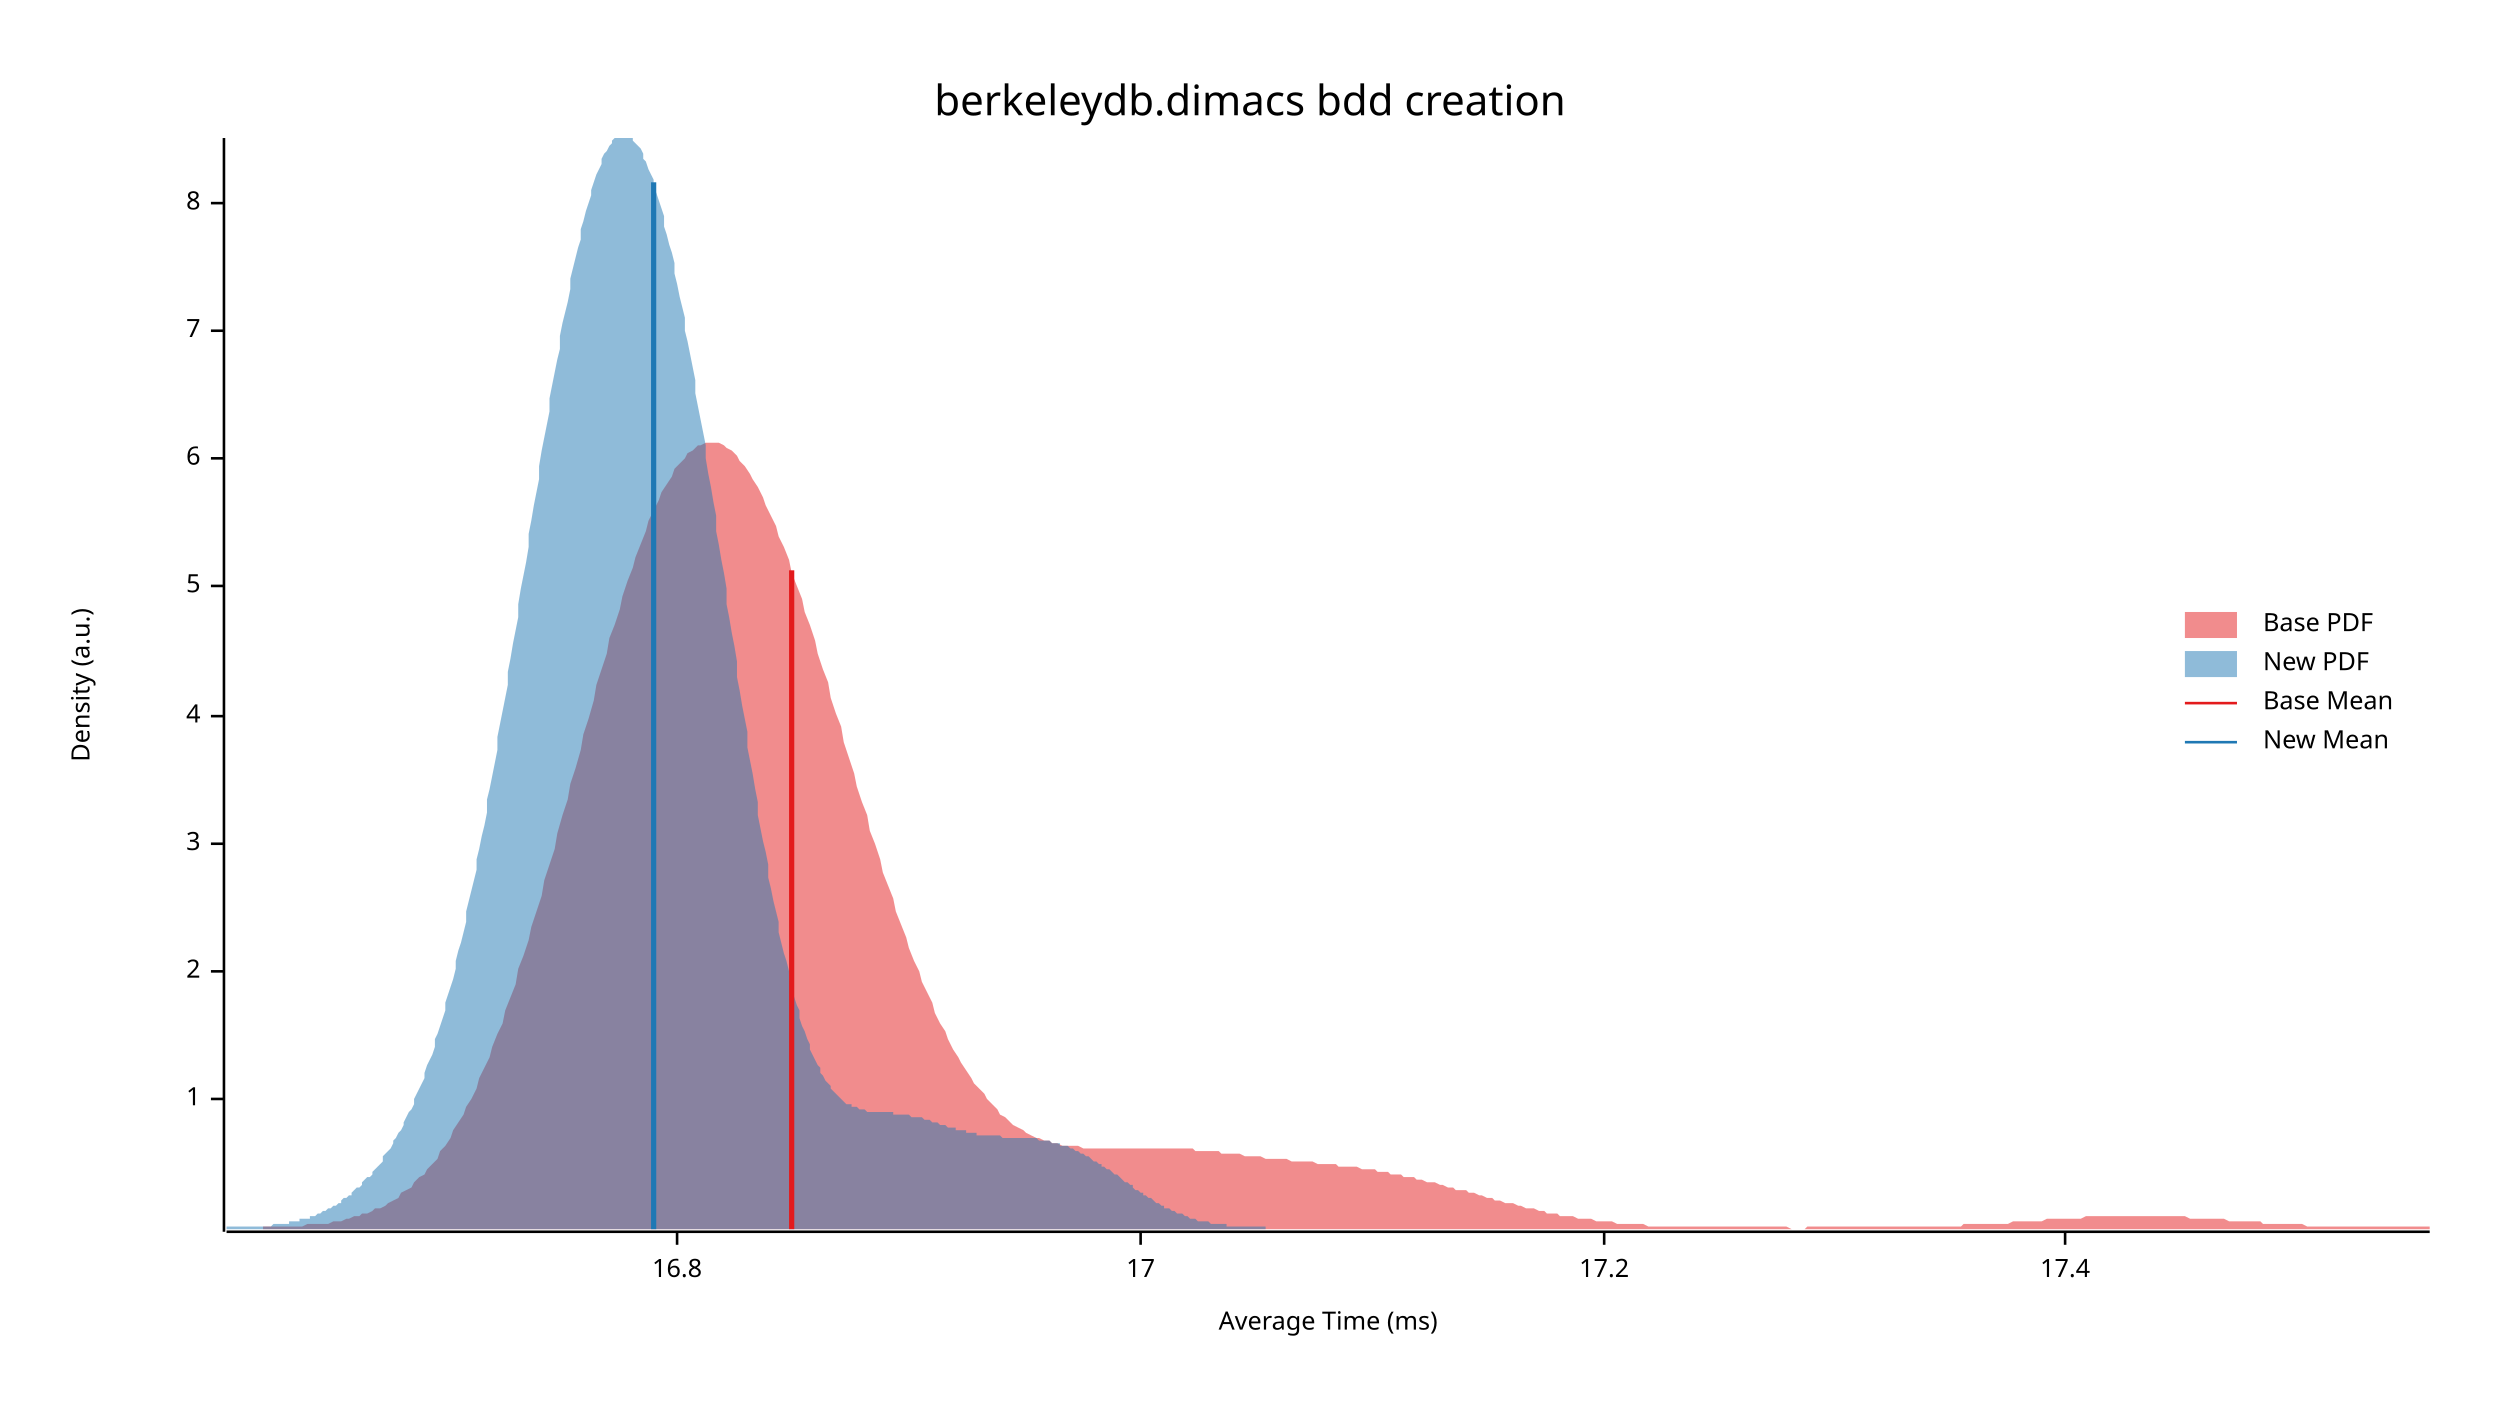
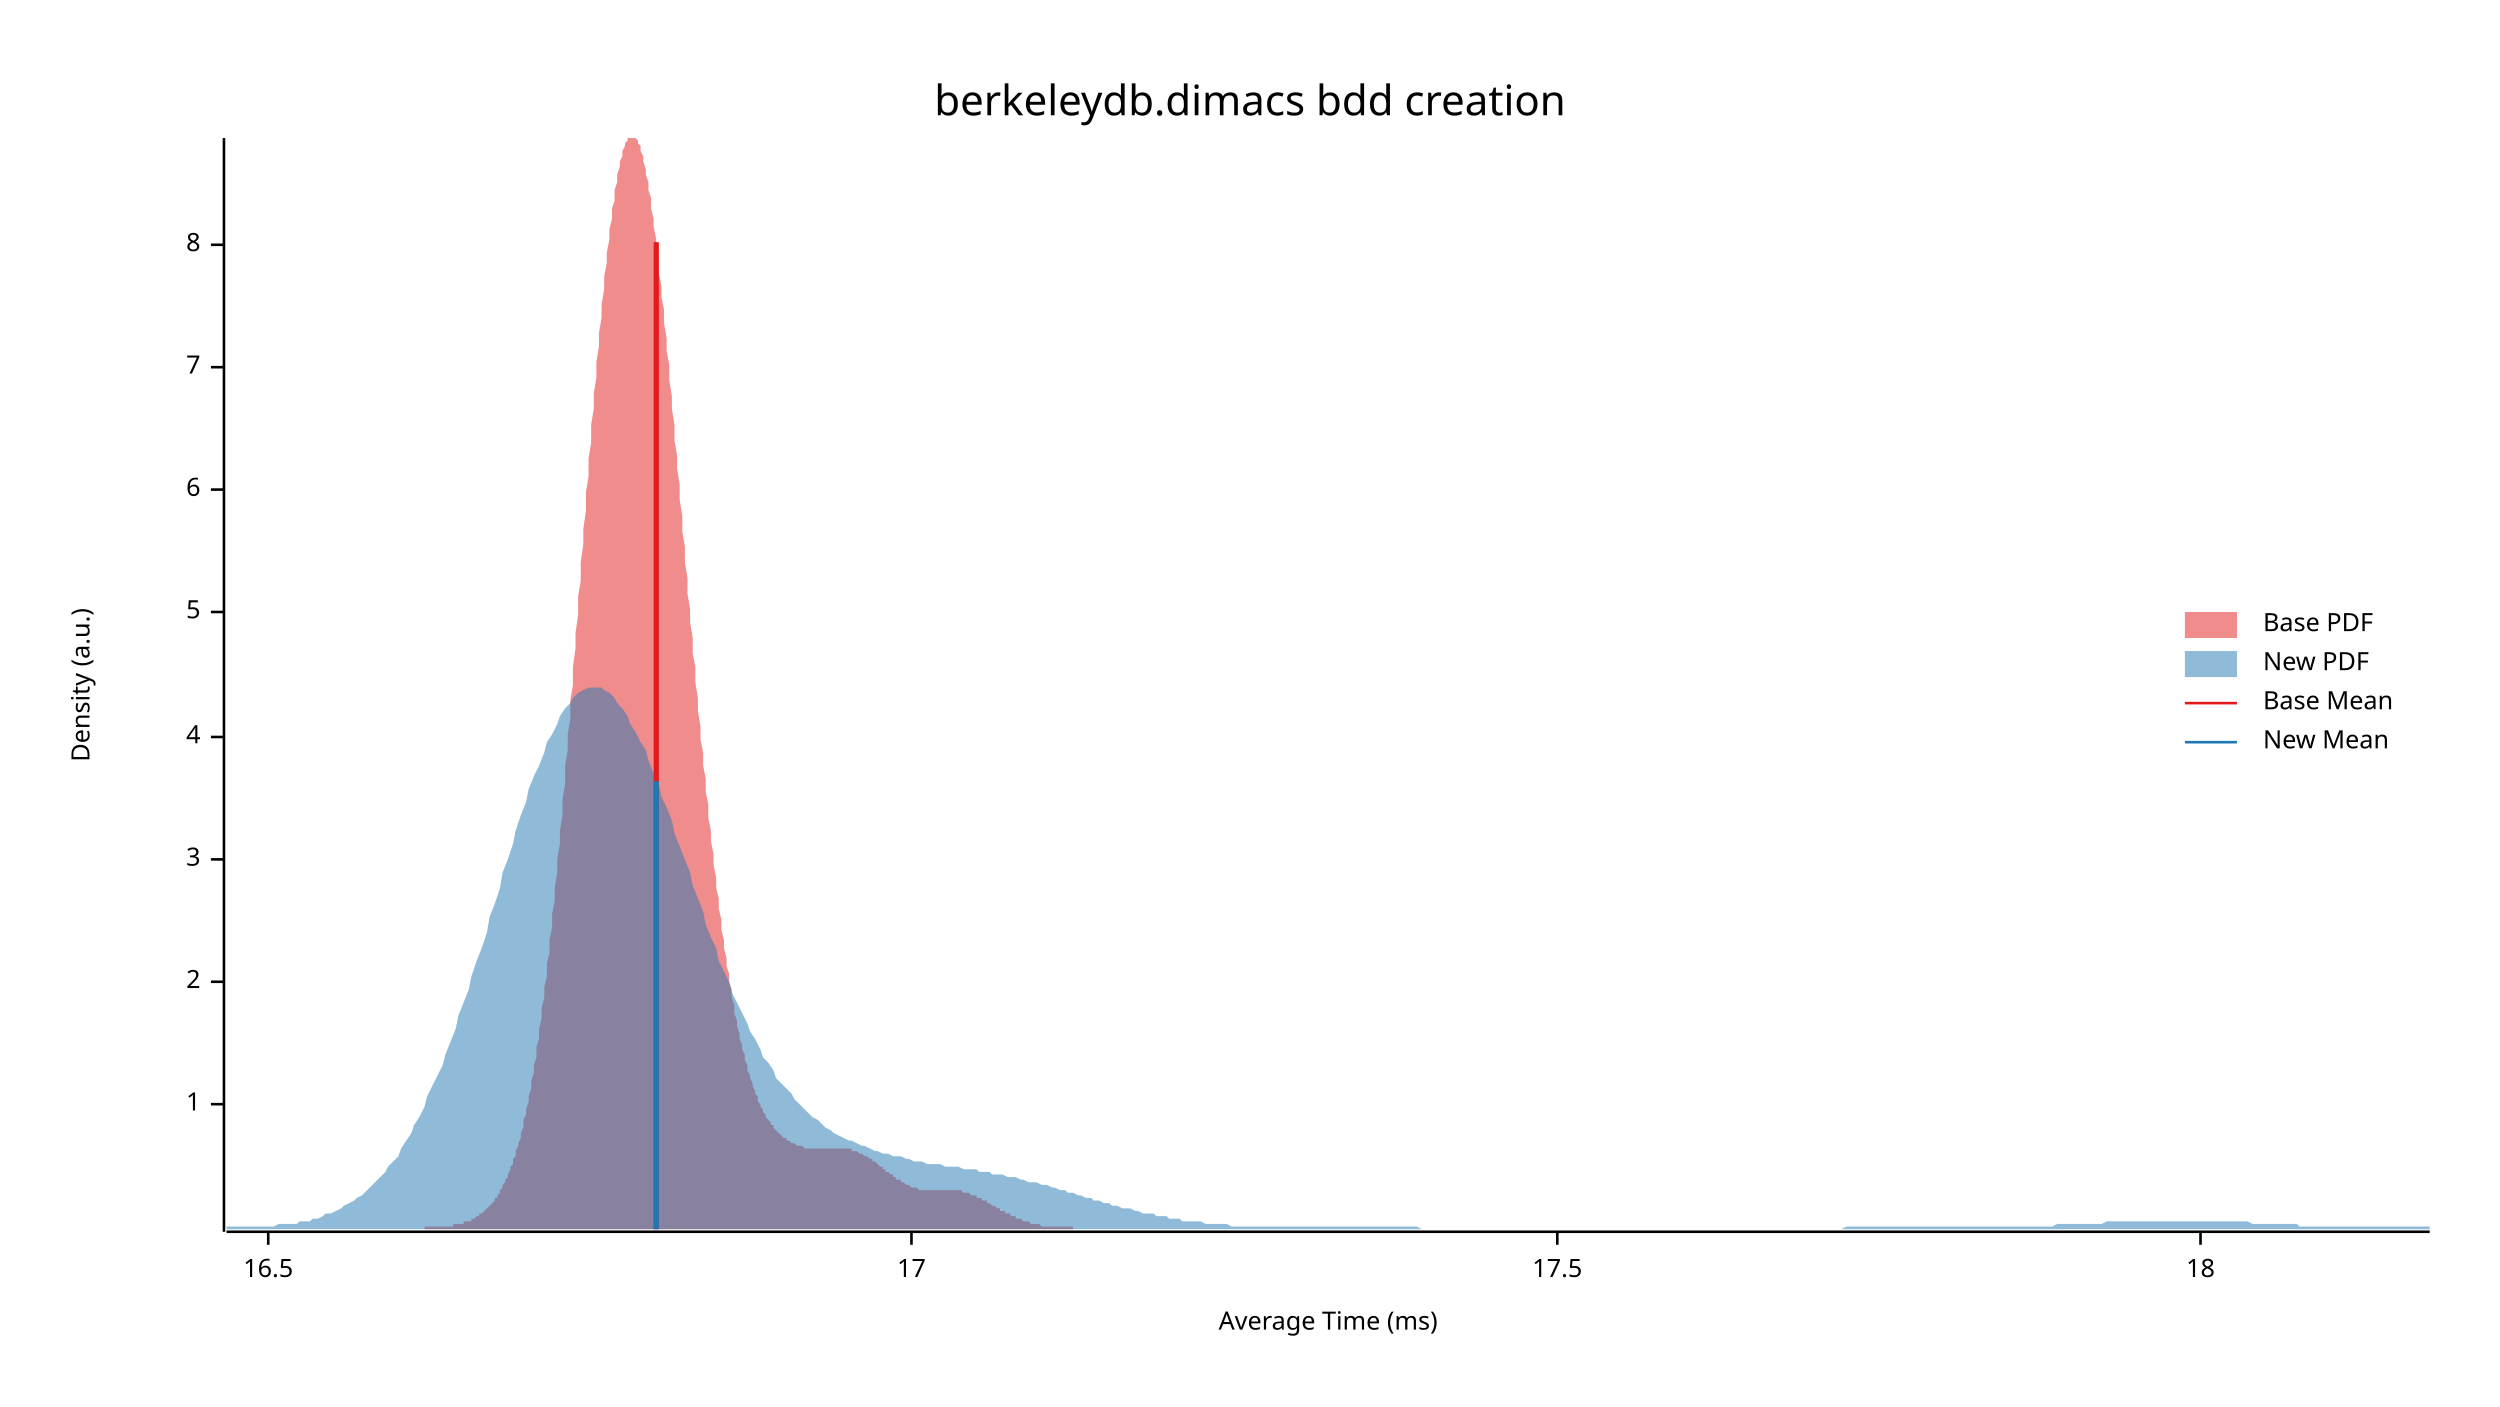
<svg xmlns="http://www.w3.org/2000/svg" width="960" height="540" viewBox="0 0 960 540">
  <text x="480" y="32" dy="0.76em" text-anchor="middle" font-family="sans-serif" font-size="16.129" opacity="1" fill="#000000">
berkeleydb.dimacs bdd creation
</text>
  <text x="27" y="263" dy="0.76em" text-anchor="middle" font-family="sans-serif" font-size="9.677" opacity="1" fill="#000000" transform="rotate(270, 27, 263)">
Density (a.u.)
</text>
  <text x="510" y="513" dy="-0.5ex" text-anchor="middle" font-family="sans-serif" font-size="9.677" opacity="1" fill="#000000">
Average Time (ms)
</text>
  <polyline fill="none" opacity="1" stroke="#000000" stroke-width="1" points="86,53 86,473 " />
-   <text x="77" y="422" dy="0.5ex" text-anchor="end" font-family="sans-serif" font-size="9.677" opacity="1" fill="#000000">
+   <text x="77" y="424" dy="0.5ex" text-anchor="end" font-family="sans-serif" font-size="9.677" opacity="1" fill="#000000">
1
</text>
-   <polyline fill="none" opacity="1" stroke="#000000" stroke-width="1" points="81,422 86,422 " />
-   <text x="77" y="373" dy="0.5ex" text-anchor="end" font-family="sans-serif" font-size="9.677" opacity="1" fill="#000000">
+   <polyline fill="none" opacity="1" stroke="#000000" stroke-width="1" points="81,424 86,424 " />
+   <text x="77" y="377" dy="0.5ex" text-anchor="end" font-family="sans-serif" font-size="9.677" opacity="1" fill="#000000">
2
</text>
-   <polyline fill="none" opacity="1" stroke="#000000" stroke-width="1" points="81,373 86,373 " />
-   <text x="77" y="324" dy="0.5ex" text-anchor="end" font-family="sans-serif" font-size="9.677" opacity="1" fill="#000000">
+   <polyline fill="none" opacity="1" stroke="#000000" stroke-width="1" points="81,377 86,377 " />
+   <text x="77" y="330" dy="0.5ex" text-anchor="end" font-family="sans-serif" font-size="9.677" opacity="1" fill="#000000">
3
</text>
-   <polyline fill="none" opacity="1" stroke="#000000" stroke-width="1" points="81,324 86,324 " />
-   <text x="77" y="275" dy="0.5ex" text-anchor="end" font-family="sans-serif" font-size="9.677" opacity="1" fill="#000000">
+   <polyline fill="none" opacity="1" stroke="#000000" stroke-width="1" points="81,330 86,330 " />
+   <text x="77" y="283" dy="0.5ex" text-anchor="end" font-family="sans-serif" font-size="9.677" opacity="1" fill="#000000">
4
</text>
-   <polyline fill="none" opacity="1" stroke="#000000" stroke-width="1" points="81,275 86,275 " />
-   <text x="77" y="225" dy="0.5ex" text-anchor="end" font-family="sans-serif" font-size="9.677" opacity="1" fill="#000000">
+   <polyline fill="none" opacity="1" stroke="#000000" stroke-width="1" points="81,283 86,283 " />
+   <text x="77" y="235" dy="0.5ex" text-anchor="end" font-family="sans-serif" font-size="9.677" opacity="1" fill="#000000">
5
</text>
-   <polyline fill="none" opacity="1" stroke="#000000" stroke-width="1" points="81,225 86,225 " />
-   <text x="77" y="176" dy="0.5ex" text-anchor="end" font-family="sans-serif" font-size="9.677" opacity="1" fill="#000000">
+   <polyline fill="none" opacity="1" stroke="#000000" stroke-width="1" points="81,235 86,235 " />
+   <text x="77" y="188" dy="0.5ex" text-anchor="end" font-family="sans-serif" font-size="9.677" opacity="1" fill="#000000">
6
</text>
-   <polyline fill="none" opacity="1" stroke="#000000" stroke-width="1" points="81,176 86,176 " />
-   <text x="77" y="127" dy="0.5ex" text-anchor="end" font-family="sans-serif" font-size="9.677" opacity="1" fill="#000000">
+   <polyline fill="none" opacity="1" stroke="#000000" stroke-width="1" points="81,188 86,188 " />
+   <text x="77" y="141" dy="0.5ex" text-anchor="end" font-family="sans-serif" font-size="9.677" opacity="1" fill="#000000">
7
</text>
-   <polyline fill="none" opacity="1" stroke="#000000" stroke-width="1" points="81,127 86,127 " />
-   <text x="77" y="78" dy="0.5ex" text-anchor="end" font-family="sans-serif" font-size="9.677" opacity="1" fill="#000000">
+   <polyline fill="none" opacity="1" stroke="#000000" stroke-width="1" points="81,141 86,141 " />
+   <text x="77" y="94" dy="0.5ex" text-anchor="end" font-family="sans-serif" font-size="9.677" opacity="1" fill="#000000">
8
</text>
-   <polyline fill="none" opacity="1" stroke="#000000" stroke-width="1" points="81,78 86,78 " />
+   <polyline fill="none" opacity="1" stroke="#000000" stroke-width="1" points="81,94 86,94 " />
  <polyline fill="none" opacity="1" stroke="#000000" stroke-width="1" points="87,473 933,473 " />
-   <text x="260" y="483" dy="0.76em" text-anchor="middle" font-family="sans-serif" font-size="9.677" opacity="1" fill="#000000">
- 16.8
+   <text x="103" y="483" dy="0.76em" text-anchor="middle" font-family="sans-serif" font-size="9.677" opacity="1" fill="#000000">
+ 16.5
</text>
-   <polyline fill="none" opacity="1" stroke="#000000" stroke-width="1" points="260,473 260,478 " />
-   <text x="438" y="483" dy="0.76em" text-anchor="middle" font-family="sans-serif" font-size="9.677" opacity="1" fill="#000000">
+   <polyline fill="none" opacity="1" stroke="#000000" stroke-width="1" points="103,473 103,478 " />
+   <text x="350" y="483" dy="0.76em" text-anchor="middle" font-family="sans-serif" font-size="9.677" opacity="1" fill="#000000">
17
</text>
-   <polyline fill="none" opacity="1" stroke="#000000" stroke-width="1" points="438,473 438,478 " />
-   <text x="616" y="483" dy="0.76em" text-anchor="middle" font-family="sans-serif" font-size="9.677" opacity="1" fill="#000000">
- 17.2
+   <polyline fill="none" opacity="1" stroke="#000000" stroke-width="1" points="350,473 350,478 " />
+   <text x="598" y="483" dy="0.76em" text-anchor="middle" font-family="sans-serif" font-size="9.677" opacity="1" fill="#000000">
+ 17.5
</text>
-   <polyline fill="none" opacity="1" stroke="#000000" stroke-width="1" points="616,473 616,478 " />
-   <text x="793" y="483" dy="0.76em" text-anchor="middle" font-family="sans-serif" font-size="9.677" opacity="1" fill="#000000">
- 17.4
+   <polyline fill="none" opacity="1" stroke="#000000" stroke-width="1" points="598,473 598,478 " />
+   <text x="845" y="483" dy="0.76em" text-anchor="middle" font-family="sans-serif" font-size="9.677" opacity="1" fill="#000000">
+ 18
</text>
-   <polyline fill="none" opacity="1" stroke="#000000" stroke-width="1" points="793,473 793,478 " />
-   <polygon opacity="0.5" fill="#E31A1C" points="101,471 103,471 104,471 106,471 108,471 109,471 111,471 113,471 114,471 116,471 118,470 119,470 121,470 123,470 124,470 126,470 128,469 129,469 131,469 133,468 134,468 136,467 138,467 139,466 141,466 143,465 144,464 146,464 148,463 149,462 151,461 153,460 154,458 156,457 158,456 159,454 161,452 163,451 164,449 166,447 168,445 169,442 171,440 173,437 174,434 176,431 178,428 179,425 181,422 183,418 184,414 186,410 188,406 189,402 191,397 193,393 194,388 196,383 198,378 199,372 201,367 203,361 204,356 206,350 208,344 209,338 211,332 213,326 214,320 216,313 218,307 219,301 221,295 223,288 224,282 226,276 228,269 229,263 231,257 233,251 234,245 236,240 238,234 239,229 241,223 243,218 244,214 246,209 248,204 249,200 251,196 253,192 254,189 256,186 258,183 259,180 261,178 263,176 264,174 266,173 268,171 269,171 271,170 273,170 274,170 276,170 278,171 279,172 281,173 283,175 284,177 286,179 288,182 289,184 291,187 293,191 294,194 296,198 298,202 299,206 301,210 303,215 304,220 306,225 308,230 309,235 311,240 313,246 314,251 316,257 318,262 319,268 321,274 323,279 324,285 326,291 328,297 329,302 331,308 333,313 334,319 336,324 338,330 339,335 341,340 343,345 344,350 346,355 348,360 349,364 351,369 353,373 354,377 356,381 358,385 359,389 361,393 363,396 364,399 366,403 368,406 369,408 371,411 373,414 374,416 376,418 378,420 379,422 381,424 383,426 384,428 386,429 388,431 389,432 391,433 393,434 394,435 396,436 398,437 399,437 401,438 403,438 404,439 406,439 408,440 409,440 411,440 413,440 414,440 416,441 418,441 419,441 421,441 423,441 424,441 426,441 428,441 429,441 431,441 433,441 434,441 436,441 438,441 439,441 441,441 443,441 444,441 446,441 448,441 449,441 451,441 453,441 454,441 456,441 458,441 459,442 461,442 463,442 464,442 466,442 468,442 469,443 471,443 473,443 474,443 476,443 478,444 479,444 481,444 483,444 484,444 486,445 488,445 489,445 491,445 493,445 494,445 496,446 498,446 499,446 501,446 503,446 504,446 506,447 508,447 509,447 511,447 513,447 514,448 516,448 518,448 519,448 521,448 523,449 524,449 526,449 528,449 529,450 531,450 533,450 534,451 536,451 538,451 539,452 541,452 543,452 544,453 546,453 548,454 549,454 551,454 553,455 554,455 556,456 558,456 559,457 561,457 563,457 564,458 566,458 568,459 569,459 571,460 573,460 574,461 576,461 578,462 579,462 581,462 583,463 584,463 586,464 588,464 589,464 591,465 593,465 594,466 596,466 598,466 599,467 601,467 603,467 604,467 606,468 608,468 609,468 611,468 613,469 614,469 616,469 618,469 619,469 621,470 623,470 624,470 626,470 628,470 629,470 631,470 633,471 634,471 636,471 638,471 639,471 641,471 643,471 644,471 646,471 648,471 649,471 651,471 653,471 654,471 656,471 658,471 659,471 661,471 663,471 664,471 666,471 668,471 669,471 671,471 673,471 674,471 676,471 678,471 679,471 681,471 683,471 684,471 686,471 688,472 689,472 691,472 693,472 694,471 696,471 698,471 699,471 701,471 703,471 704,471 706,471 708,471 709,471 711,471 713,471 714,471 716,471 718,471 719,471 721,471 723,471 724,471 726,471 728,471 729,471 731,471 733,471 734,471 736,471 738,471 739,471 741,471 743,471 744,471 746,471 748,471 749,471 751,471 753,471 754,470 756,470 758,470 759,470 761,470 763,470 764,470 766,470 768,470 769,470 771,470 773,469 774,469 776,469 778,469 779,469 781,469 783,469 784,469 786,468 788,468 789,468 791,468 793,468 794,468 796,468 798,468 799,468 801,467 803,467 804,467 806,467 808,467 809,467 811,467 813,467 814,467 816,467 818,467 819,467 821,467 823,467 824,467 826,467 828,467 829,467 831,467 833,467 834,467 836,467 838,467 839,467 841,468 843,468 844,468 846,468 848,468 849,468 851,468 853,468 854,468 856,469 858,469 859,469 861,469 863,469 864,469 866,469 868,469 869,470 871,470 873,470 874,470 876,470 878,470 879,470 881,470 883,470 884,470 886,471 888,471 889,471 891,471 893,471 894,471 896,471 898,471 899,471 901,471 903,471 904,471 906,471 908,471 909,471 911,471 913,471 914,471 916,471 918,471 919,471 921,471 923,471 924,471 926,471 928,471 929,471 931,471 933,471 933,472 101,472 " />
-   <polygon opacity="0.5" fill="#1F78B4" points="87,471 87,471 88,471 89,471 90,471 91,471 91,471 92,471 93,471 94,471 95,471 95,471 96,471 97,471 98,471 99,471 99,471 100,471 101,471 102,471 103,471 103,471 104,471 105,470 106,470 107,470 107,470 108,470 109,470 110,470 111,470 111,469 112,469 113,469 114,469 115,469 115,468 116,468 117,468 118,468 119,468 119,467 120,467 121,467 122,466 123,466 123,466 124,465 125,465 126,464 127,464 127,464 128,463 129,463 130,462 131,462 131,461 132,460 133,460 134,459 135,459 135,458 136,457 137,456 138,456 139,455 139,454 140,453 141,452 142,452 143,451 143,450 144,449 145,448 146,447 147,446 147,444 148,443 149,442 150,441 151,439 151,438 152,437 153,435 154,434 155,432 155,431 156,429 157,427 158,426 159,424 159,422 160,420 161,418 162,416 163,414 163,412 164,409 165,407 166,405 167,402 167,399 168,397 169,394 170,391 171,388 171,385 172,382 173,379 174,376 175,372 175,369 176,365 177,362 178,358 179,354 179,350 180,346 181,342 182,338 183,334 183,330 184,326 185,321 186,317 187,312 187,307 188,303 189,298 190,293 191,288 191,283 192,278 193,273 194,268 195,263 195,258 196,253 197,247 198,242 199,237 199,232 200,226 201,221 202,216 203,210 203,205 204,200 205,194 206,189 207,184 207,179 208,173 209,168 210,163 211,158 211,153 212,148 213,143 214,138 215,134 215,129 216,124 217,120 218,116 219,111 219,107 220,103 221,99 222,95 223,92 223,88 224,85 225,81 226,78 227,75 227,73 228,70 229,67 230,65 231,63 231,61 232,59 233,58 234,56 235,55 235,54 236,53 237,53 238,53 239,53 239,53 240,53 241,53 242,53 243,53 243,54 244,55 245,56 246,57 247,59 247,61 248,62 249,65 250,67 251,69 251,72 252,74 253,77 254,80 255,83 255,87 256,90 257,94 258,97 259,101 259,105 260,109 261,114 262,118 263,122 263,127 264,131 265,136 266,141 267,146 267,151 268,156 269,161 270,166 271,171 271,176 272,182 273,187 274,193 275,198 275,204 276,209 277,215 278,220 279,226 279,232 280,237 281,243 282,248 283,254 283,260 284,265 285,271 286,276 287,281 287,287 288,292 289,297 290,303 291,308 291,313 292,318 293,323 294,327 295,332 295,337 296,341 297,346 298,350 299,354 299,358 300,362 301,366 302,369 303,373 303,376 304,379 305,383 306,386 307,388 307,391 308,394 309,396 310,399 311,401 311,403 312,405 313,407 314,409 315,410 315,412 316,413 317,415 318,416 319,417 319,418 320,419 321,420 322,421 323,422 323,422 324,423 325,424 326,424 327,424 327,425 328,425 329,425 330,426 331,426 331,426 332,426 333,427 334,427 335,427 335,427 336,427 337,427 338,427 339,427 339,427 340,427 341,427 342,427 343,427 343,428 344,428 345,428 346,428 347,428 347,428 348,428 349,428 350,429 351,429 351,429 352,429 353,429 354,429 355,430 355,430 356,430 357,430 358,431 359,431 359,431 360,431 361,432 362,432 363,432 363,432 364,433 365,433 366,433 367,433 367,434 368,434 369,434 370,434 371,434 371,435 372,435 373,435 374,435 375,435 375,436 376,436 377,436 378,436 379,436 379,436 380,436 381,436 382,436 383,436 383,436 384,436 385,437 386,437 387,437 387,437 388,437 389,437 390,437 391,437 391,437 392,437 393,437 394,437 395,437 395,437 396,437 397,437 398,437 399,438 399,438 400,438 401,438 402,438 403,438 403,438 404,439 405,439 406,439 407,439 407,440 408,440 409,440 410,440 411,441 411,441 412,441 413,442 414,442 415,443 415,443 416,443 417,444 418,444 419,445 419,445 420,446 421,446 422,447 423,447 423,448 424,448 425,449 426,449 427,450 427,450 428,451 429,451 430,452 431,453 431,453 432,454 433,454 434,455 435,455 435,456 436,457 437,457 438,458 439,458 439,459 440,459 441,460 442,460 443,461 443,461 444,462 445,462 446,463 447,463 447,464 448,464 449,464 450,465 451,465 451,465 452,466 453,466 454,466 455,467 455,467 456,467 457,468 458,468 459,468 459,468 460,469 461,469 462,469 463,469 463,469 464,469 465,470 466,470 467,470 467,470 468,470 469,470 470,470 471,470 471,471 472,471 473,471 474,471 475,471 475,471 476,471 477,471 478,471 479,471 479,471 480,471 481,471 482,471 483,471 483,471 484,471 485,471 486,471 486,472 87,472 " />
-   <polyline fill="none" opacity="1" stroke="#E31A1C" stroke-width="2" points="304,472 304,219 " />
-   <polyline fill="none" opacity="1" stroke="#1F78B4" stroke-width="2" points="251,472 251,70 " />
+   <polyline fill="none" opacity="1" stroke="#000000" stroke-width="1" points="845,473 845,478 " />
+   <polygon opacity="0.5" fill="#E31A1C" points="163,471 163,471 164,471 164,471 165,471 165,471 166,471 166,471 167,471 167,471 168,471 168,471 169,471 169,471 170,471 170,471 171,471 171,471 172,471 172,471 173,471 173,471 174,471 174,470 175,470 175,470 176,470 176,470 177,470 177,470 178,470 178,469 179,469 179,469 180,469 180,469 181,469 181,468 182,468 182,468 183,467 183,467 184,467 184,466 185,466 185,466 186,465 186,465 187,464 187,464 188,463 188,463 189,462 189,462 190,461 190,460 191,460 191,459 192,458 192,457 193,456 193,455 194,454 194,453 195,452 195,451 196,449 196,448 197,447 197,445 198,444 198,442 199,440 199,439 200,437 200,435 201,433 201,430 202,428 202,426 203,423 203,421 204,418 204,415 205,412 205,409 206,406 206,402 207,399 207,395 208,391 208,387 209,383 209,379 210,375 210,370 211,366 211,361 212,356 212,351 213,346 213,341 214,335 214,330 215,324 215,319 216,313 216,307 217,301 217,294 218,288 218,282 219,276 219,269 220,263 220,256 221,249 221,243 222,236 222,229 223,223 223,216 224,209 224,203 225,196 225,189 226,183 226,176 227,170 227,163 228,157 228,151 229,145 229,139 230,133 230,128 231,122 231,117 232,111 232,106 233,101 233,97 234,92 234,88 235,84 235,80 236,77 236,73 237,70 237,67 238,64 238,62 239,60 239,58 240,56 240,55 241,54 241,53 242,53 242,53 243,53 243,53 244,53 244,53 245,54 245,55 246,56 246,58 247,60 247,62 248,65 248,67 249,70 249,73 250,76 250,80 251,84 251,87 252,92 252,96 253,100 253,105 254,110 254,114 255,119 255,124 256,130 256,135 257,140 257,146 258,152 258,157 259,163 259,169 260,175 260,180 261,186 261,192 262,198 262,204 263,210 263,216 264,222 264,228 265,234 265,239 266,245 266,251 267,256 267,262 268,268 268,273 269,279 269,284 270,289 270,294 271,299 271,304 272,309 272,314 273,319 273,323 274,328 274,332 275,337 275,341 276,345 276,349 277,353 277,357 278,361 278,364 279,368 279,371 280,374 280,377 281,380 281,383 282,386 282,389 283,392 283,394 284,397 284,399 285,401 285,403 286,405 286,407 287,409 287,411 288,413 288,414 289,416 289,417 290,419 290,420 291,421 291,423 292,424 292,425 293,426 293,427 294,428 294,429 295,430 295,430 296,431 296,432 297,432 297,433 298,434 298,434 299,435 299,435 300,436 300,436 301,437 301,437 302,437 302,438 303,438 303,438 304,439 304,439 305,439 305,439 306,440 306,440 307,440 307,440 308,440 308,440 309,441 309,441 310,441 310,441 311,441 311,441 312,441 312,441 313,441 313,441 314,441 314,441 315,441 315,441 316,441 316,441 317,441 317,441 318,441 318,441 319,441 319,441 320,441 320,441 321,441 321,441 322,441 322,441 323,441 323,441 324,441 324,441 325,441 325,441 326,441 326,441 327,441 327,442 328,442 328,442 329,442 329,442 330,443 330,443 331,443 331,443 332,444 332,444 333,444 333,444 334,445 334,445 335,445 335,446 336,446 336,446 337,447 337,447 338,448 338,448 339,448 339,449 340,449 340,450 341,450 341,450 342,451 342,451 343,451 343,452 344,452 344,453 345,453 345,453 346,453 346,454 347,454 347,454 348,455 348,455 349,455 349,455 350,456 350,456 351,456 351,456 352,456 352,456 353,457 353,457 354,457 354,457 355,457 355,457 356,457 356,457 357,457 357,457 358,457 358,457 359,457 359,457 360,457 360,457 361,457 361,457 362,457 362,457 363,457 363,457 364,457 364,457 365,457 365,457 366,457 366,457 367,457 367,457 368,457 368,457 369,457 369,457 370,458 370,458 370,458 371,458 371,458 372,458 372,458 373,459 373,459 374,459 374,459 375,459 375,460 376,460 376,460 377,460 377,461 378,461 378,461 379,461 379,462 380,462 380,462 381,463 381,463 382,463 382,463 383,464 383,464 384,464 384,465 385,465 385,465 386,465 386,466 387,466 387,466 388,466 388,467 389,467 389,467 390,467 390,468 391,468 391,468 392,468 392,468 393,469 393,469 394,469 394,469 395,469 395,469 396,470 396,470 397,470 397,470 398,470 398,470 399,470 399,470 400,471 400,471 401,471 401,471 402,471 402,471 403,471 403,471 404,471 404,471 405,471 405,471 406,471 406,471 407,471 407,471 408,471 408,471 409,471 409,471 410,471 410,471 411,471 411,471 412,471 412,472 163,472 " />
+   <polygon opacity="0.5" fill="#1F78B4" points="87,471 88,471 90,471 92,471 93,471 95,471 97,471 98,471 100,471 102,471 103,471 105,471 107,470 109,470 110,470 112,470 114,470 115,469 117,469 119,469 120,468 122,468 124,467 125,466 127,466 129,465 131,464 132,463 134,462 136,461 137,460 139,459 141,457 142,456 144,454 146,452 148,450 149,448 151,446 153,444 154,441 156,438 158,435 159,432 161,429 163,425 164,421 166,417 168,413 170,409 171,405 173,400 175,395 176,390 178,385 180,380 181,375 183,369 185,364 187,358 188,352 190,347 192,341 193,335 195,330 197,324 198,319 200,313 202,308 203,303 205,298 207,294 209,289 210,285 212,282 214,278 215,275 217,272 219,270 220,268 222,266 224,265 226,264 227,264 229,264 231,264 232,265 234,266 236,268 237,270 239,272 241,275 242,278 244,281 246,285 248,288 249,292 251,297 253,301 254,306 256,310 258,315 259,320 261,325 263,330 265,335 266,340 268,345 270,350 271,355 273,360 275,364 276,369 278,373 280,377 281,381 283,385 285,389 287,393 288,396 290,399 292,403 293,406 295,408 297,411 298,414 300,416 302,418 304,420 305,422 307,424 309,426 310,427 312,429 314,430 315,431 317,433 319,434 320,435 322,436 324,437 326,438 327,438 329,439 331,440 332,440 334,441 336,442 337,442 339,443 341,443 343,444 344,444 346,444 348,445 349,445 351,446 353,446 354,446 356,447 358,447 359,447 361,447 363,448 365,448 366,448 368,448 370,449 371,449 373,449 375,449 376,450 378,450 380,450 381,451 383,451 385,451 387,452 388,452 390,452 392,453 393,453 395,454 397,454 398,454 400,455 402,455 404,456 405,456 407,457 409,457 410,458 412,458 414,459 415,459 417,460 419,460 420,461 422,461 424,462 426,462 427,463 429,463 431,464 432,464 434,464 436,465 437,465 439,466 441,466 443,466 444,467 446,467 448,467 449,468 451,468 453,468 454,469 456,469 458,469 459,469 461,469 463,470 465,470 466,470 468,470 470,470 471,470 473,471 475,471 476,471 478,471 480,471 482,471 483,471 485,471 487,471 488,471 490,471 492,471 493,471 495,471 497,471 498,471 500,471 502,471 504,471 505,471 507,471 509,471 510,471 512,471 514,471 515,471 517,471 519,471 521,471 522,471 524,471 526,471 527,471 529,471 531,471 532,471 534,471 536,471 537,471 539,471 541,471 543,471 544,471 546,472 548,472 549,472 551,472 553,472 554,472 556,472 558,472 560,472 561,472 563,472 565,472 566,472 568,472 570,472 571,472 573,472 575,472 576,472 578,472 580,472 582,472 583,472 585,472 587,472 588,472 590,472 592,472 593,472 595,472 597,472 599,472 600,472 602,472 604,472 605,472 607,472 609,472 610,472 612,472 614,472 615,472 617,472 619,472 621,472 622,472 624,472 626,472 627,472 629,472 631,472 632,472 634,472 636,472 638,472 639,472 641,472 643,472 644,472 646,472 648,472 649,472 651,472 653,472 654,472 656,472 658,472 660,472 661,472 663,472 665,472 666,472 668,472 670,472 671,472 673,472 675,472 676,472 678,472 680,472 682,472 683,472 685,472 687,472 688,472 690,472 692,472 693,472 695,472 697,472 699,472 700,472 702,472 704,472 705,472 707,472 709,471 710,471 712,471 714,471 715,471 717,471 719,471 721,471 722,471 724,471 726,471 727,471 729,471 731,471 732,471 734,471 736,471 738,471 739,471 741,471 743,471 744,471 746,471 748,471 749,471 751,471 753,471 754,471 756,471 758,471 760,471 761,471 763,471 765,471 766,471 768,471 770,471 771,471 773,471 775,471 777,471 778,471 780,471 782,471 783,471 785,471 787,471 788,471 790,470 792,470 793,470 795,470 797,470 799,470 800,470 802,470 804,470 805,470 807,470 809,469 810,469 812,469 814,469 816,469 817,469 819,469 821,469 822,469 824,469 826,469 827,469 829,469 831,469 832,469 834,469 836,469 838,469 839,469 841,469 843,469 844,469 846,469 848,469 849,469 851,469 853,469 855,469 856,469 858,469 860,469 861,469 863,469 865,470 866,470 868,470 870,470 871,470 873,470 875,470 877,470 878,470 880,470 882,470 883,471 885,471 887,471 888,471 890,471 892,471 894,471 895,471 897,471 899,471 900,471 902,471 904,471 905,471 907,471 909,471 910,471 912,471 914,471 916,471 917,471 919,471 921,471 922,471 924,471 926,471 927,471 929,471 931,471 933,471 933,472 87,472 " />
+   <polyline fill="none" opacity="1" stroke="#E31A1C" stroke-width="2" points="252,472 252,93 " />
+   <polyline fill="none" opacity="1" stroke="#1F78B4" stroke-width="2" points="252,472 252,300 " />
  <text x="869" y="235" dy="0.76em" text-anchor="start" font-family="sans-serif" font-size="9.677" opacity="1" fill="#000000">
Base PDF
</text>
  <text x="869" y="250" dy="0.76em" text-anchor="start" font-family="sans-serif" font-size="9.677" opacity="1" fill="#000000">
New PDF
</text>
  <text x="869" y="265" dy="0.76em" text-anchor="start" font-family="sans-serif" font-size="9.677" opacity="1" fill="#000000">
Base Mean
</text>
  <text x="869" y="280" dy="0.76em" text-anchor="start" font-family="sans-serif" font-size="9.677" opacity="1" fill="#000000">
New Mean
</text>
  <rect x="839" y="235" width="20" height="10" opacity="0.5" fill="#E31A1C" stroke="none" />
  <rect x="839" y="250" width="20" height="10" opacity="0.5" fill="#1F78B4" stroke="none" />
  <polyline fill="none" opacity="1" stroke="#E31A1C" stroke-width="1" points="839,270 859,270 " />
  <polyline fill="none" opacity="1" stroke="#1F78B4" stroke-width="1" points="839,285 859,285 " />
</svg>
